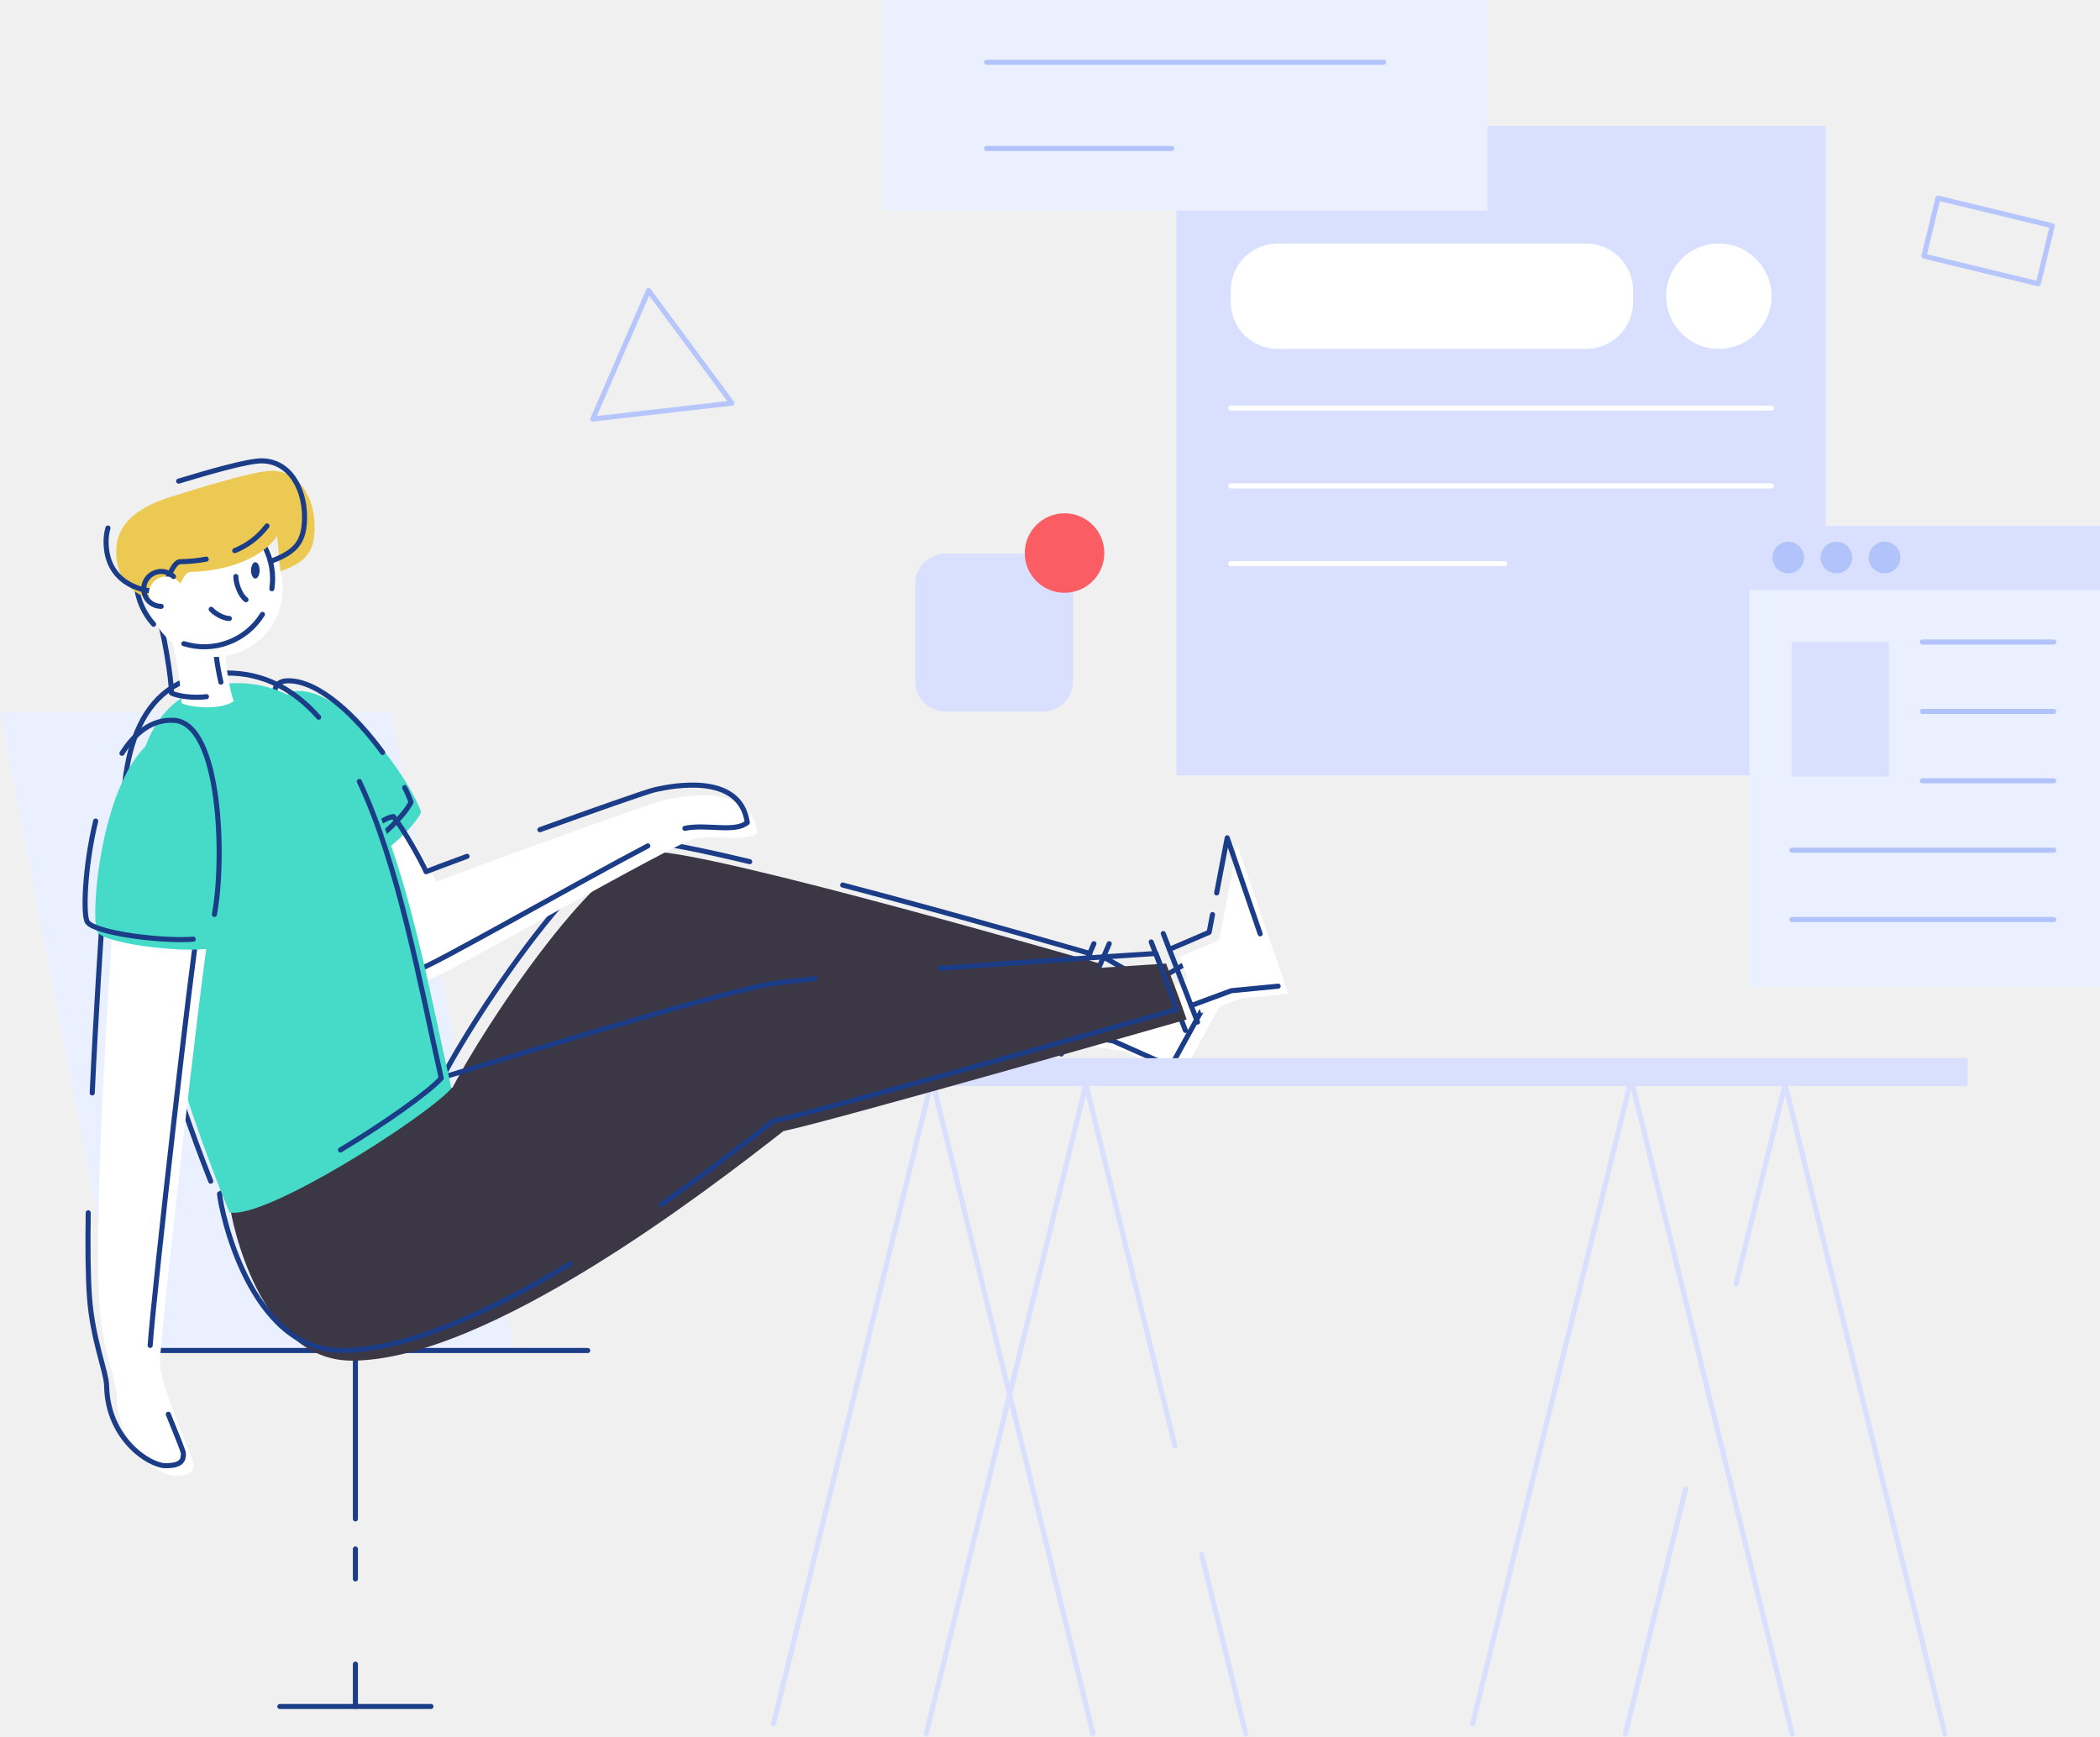
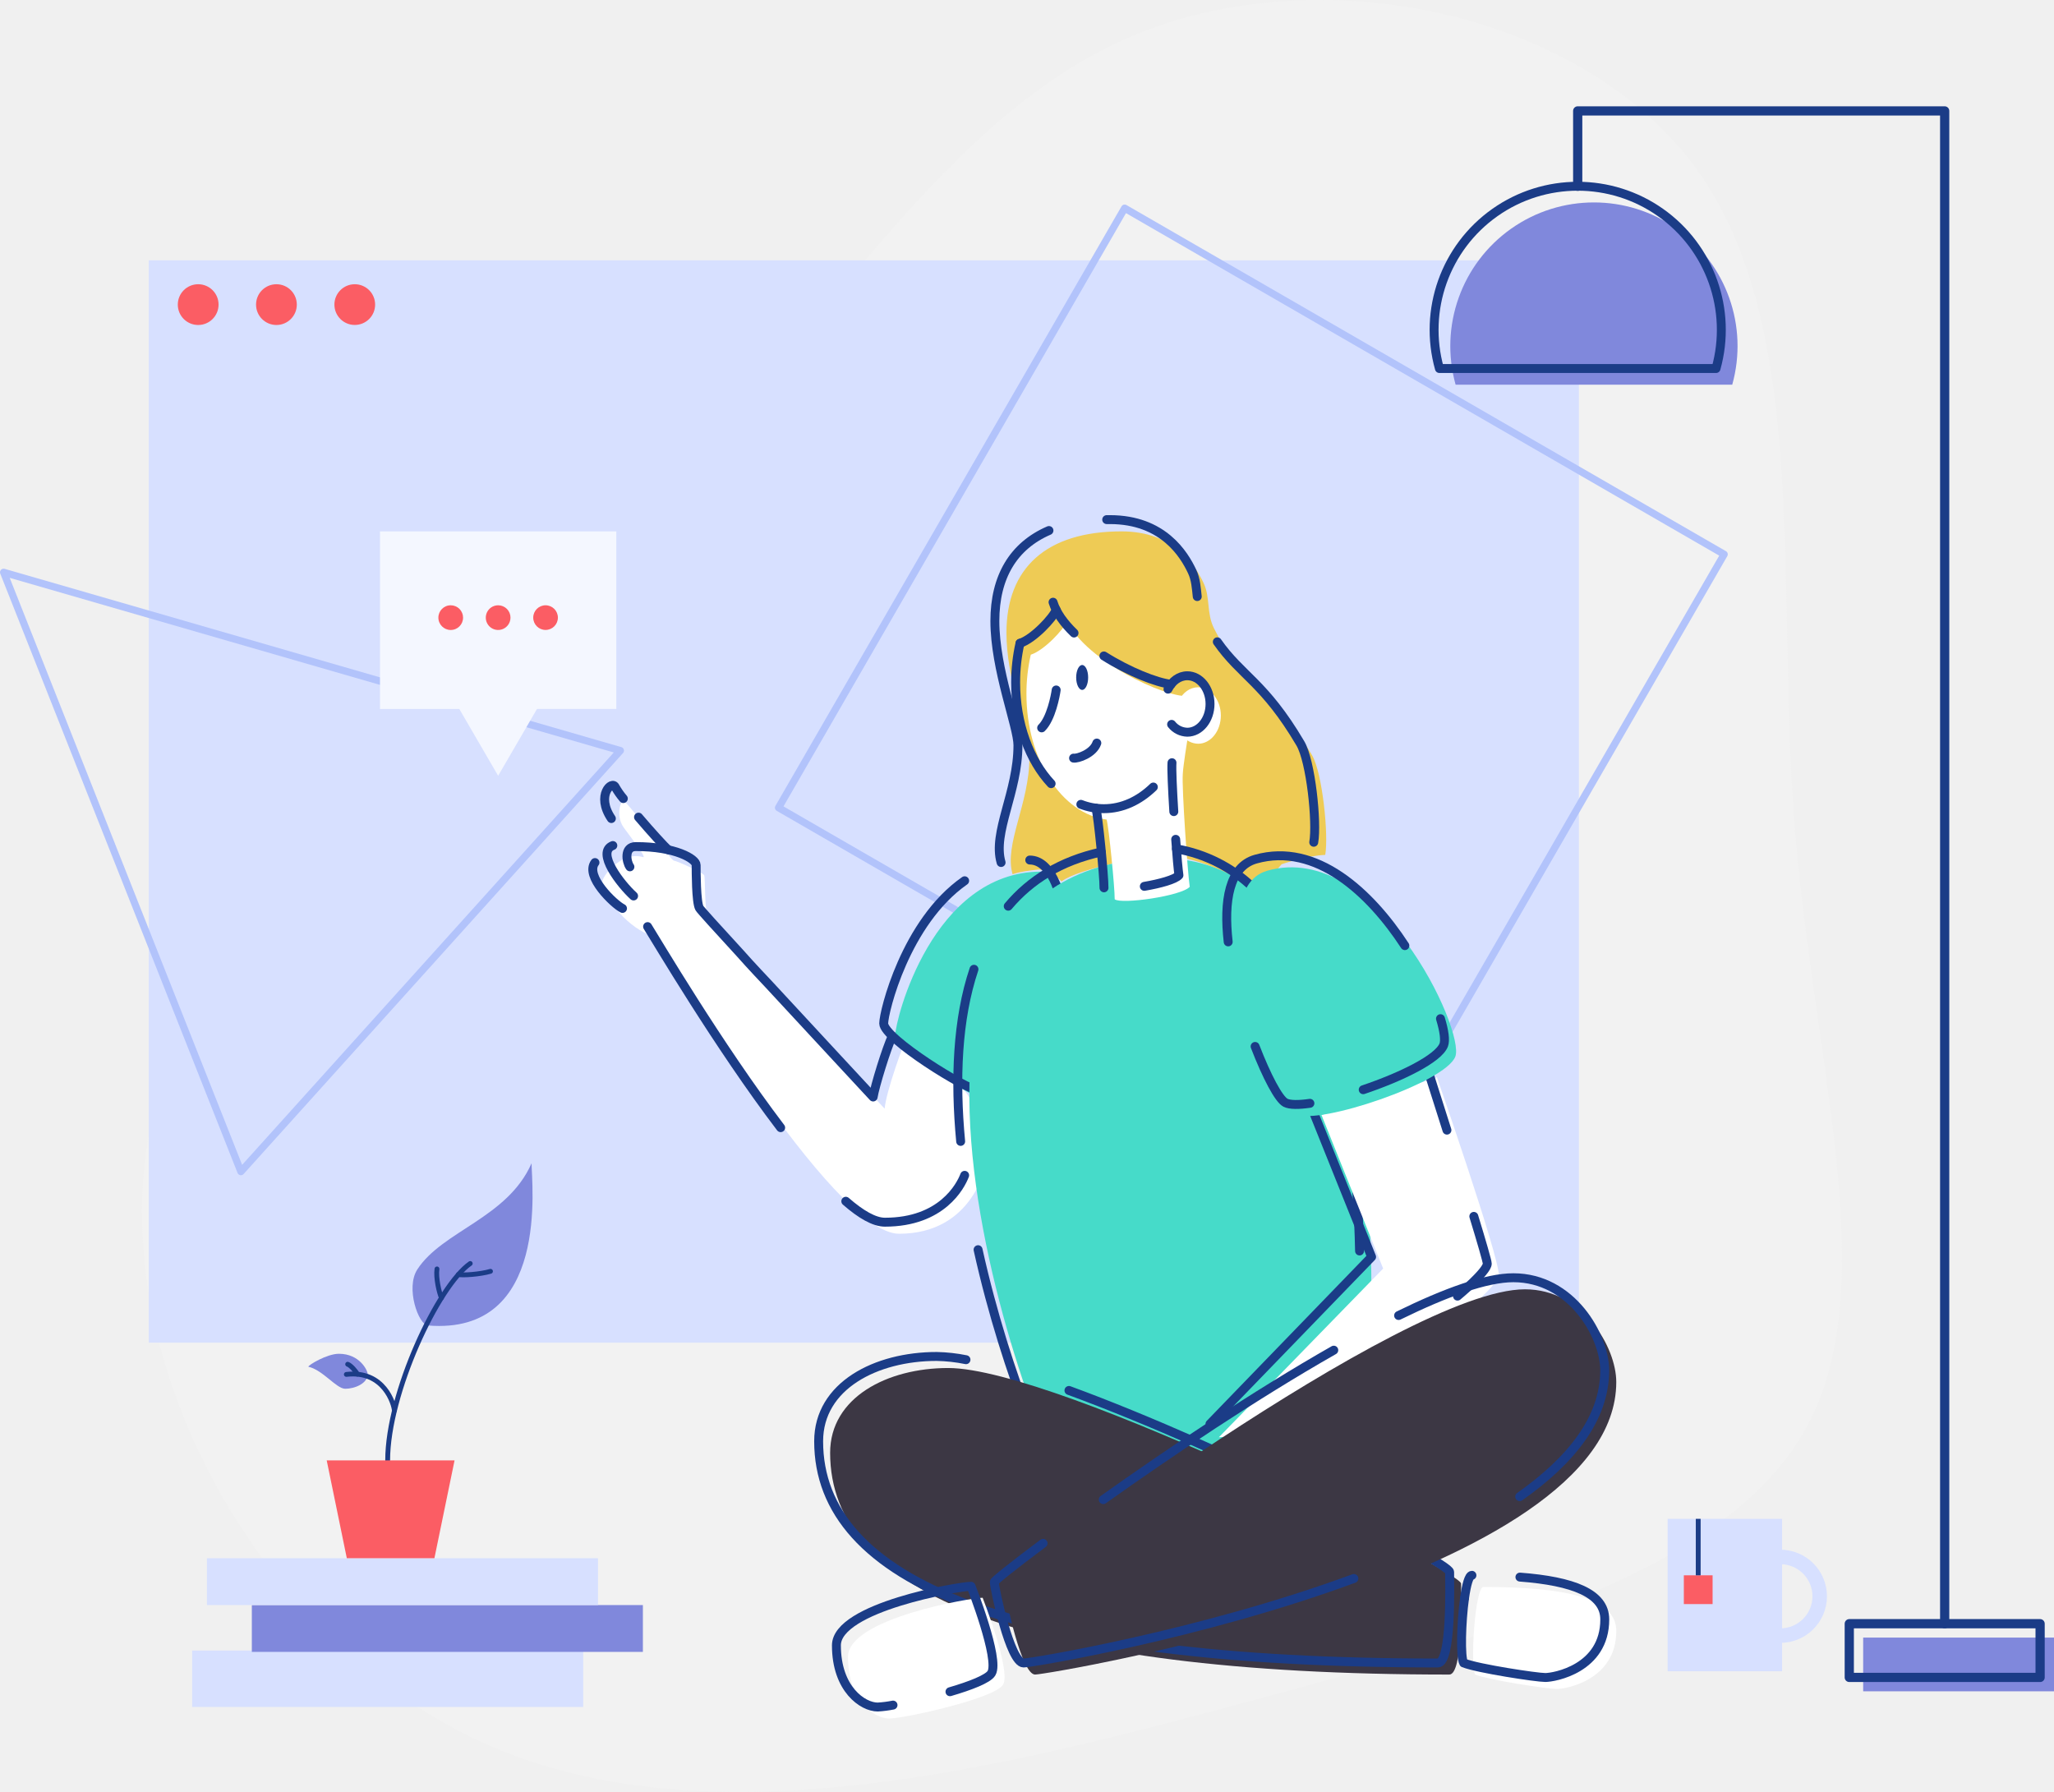
- <svg xmlns="http://www.w3.org/2000/svg" viewBox="0 0 828.05 684.69">
+ <svg xmlns="http://www.w3.org/2000/svg" viewBox="0 0 989.58 863.28">
  <defs>
-     <style>.cls-1{fill:#f0f0f0;}.cls-2{fill:#fff;}.cls-3{fill:#eaf0ff;}.cls-10,.cls-4,.cls-6,.cls-7,.cls-9{fill:none;stroke-linecap:round;stroke-linejoin:round;stroke-width:2px;}.cls-4{stroke:#1b3c87;}.cls-5{fill:#d8dfff;}.cls-6{stroke:#d8dfff;}.cls-7{stroke:#fff;}.cls-8{fill:#fa5d63;}.cls-9{stroke:#b2c3fb;}.cls-10{stroke:#b6c6fc;}.cls-11{fill:#3b3744;}.cls-12{fill:#46dbc9;}.cls-13{fill:#ecc953;}.cls-14{fill:#1b3c87;}.cls-15{fill:#b2c3fb;}</style>
+     <style>.cls-1{fill:#f2f2f2;}.cls-2,.cls-4{fill:#d7e0ff;}.cls-3{fill:#fb5d64;}.cls-14,.cls-15,.cls-4,.cls-9{stroke:#1b3c87;}.cls-4,.cls-5{stroke-miterlimit:10;}.cls-15,.cls-4{stroke-width:2.33px;}.cls-14,.cls-15,.cls-5,.cls-6,.cls-9{fill:none;}.cls-5{stroke:#d7e0ff;stroke-width:6.99px;}.cls-6{stroke:#b2c3fb;stroke-width:3.49px;}.cls-14,.cls-15,.cls-6,.cls-9{stroke-linecap:round;stroke-linejoin:round;}.cls-7{fill:#8088dc;}.cls-8{fill:#fff;}.cls-9{stroke-width:4.3px;}.cls-10{fill:#eecb55;}.cls-11{fill:#46dbc9;}.cls-12{fill:#1b3c87;}.cls-13{fill:#3c3744;}.cls-14{stroke-width:4.44px;}.cls-16{fill:#f4f7ff;}</style>
  </defs>
  <g id="Layer_2" data-name="Layer 2">
-     <g id="vector">
-       <path class="cls-1" d="M474.51,571.6c-79.18,4.15-154,30.44-221.67,11.94s-127.93-82-139.35-152.5c-11.43-70.29,25.78-147.55,74-199.83,48-52.29,107.1-79.59,164.23-100.32S464,95.9,535.39,92.26s158.87,3.54,187.19,49.25-2.43,129.64-12.64,213.07.2,166.05-36.41,198.42S553.7,567.46,474.51,571.6Z" />
-       <path class="cls-2" d="M423.47,411.4c5.26.77,19.43,3.07,19.43,3.07l22.75,10.14,30.25-55-38,22.41-18.82-10.65" />
-       <polygon class="cls-3" points="202.6 532.55 48.53 532.55 0 280.58 154.07 280.58 202.6 532.55" />
-       <path class="cls-4" d="M332.28,349c47.26,12.39,97.47,27,97.47,27-3.28,7.08-14.55,33.26-14.55,33.26L170.78,433.08c3.82-13.46,58.92-101.2,82.93-101.2,6.48,0,22.29,3.21,41.91,7.91" />
-       <line class="cls-4" x1="453.93" y1="371.44" x2="467.43" y2="406.34" />
-       <line class="cls-4" x1="431.33" y1="372.14" x2="412.44" y2="415.63" />
-       <line class="cls-4" x1="437.38" y1="372.14" x2="418.49" y2="415.63" />
-       <line class="cls-4" x1="458.69" y1="368.14" x2="472.19" y2="403.04" />
-       <path class="cls-4" d="M419.47,407.4c5.26.77,19.43,3.07,19.43,3.07l22.75,10.14,30.25-55-38,22.41-18.82-10.65" />
-       <rect class="cls-5" x="279.14" y="417.28" width="496.73" height="10.98" />
-       <line class="cls-6" x1="305.01" y1="679.69" x2="366.86" y2="428.26" />
-       <line class="cls-6" x1="365.22" y1="683.69" x2="427.93" y2="428.77" />
-       <line class="cls-6" x1="463.27" y1="570.14" x2="428.5" y2="428.77" />
-       <line class="cls-6" x1="491.21" y1="683.69" x2="473.84" y2="613.1" />
-       <line class="cls-6" x1="431" y1="683.69" x2="368.29" y2="428.77" />
-       <line class="cls-6" x1="580.69" y1="679.69" x2="642.54" y2="428.26" />
-       <line class="cls-6" x1="684.54" y1="506.29" x2="703.62" y2="428.77" />
-       <line class="cls-6" x1="640.9" y1="683.69" x2="664.65" y2="587.16" />
-       <line class="cls-6" x1="766.89" y1="683.69" x2="704.18" y2="428.77" />
-       <line class="cls-6" x1="706.68" y1="683.69" x2="643.97" y2="428.77" />
-       <line class="cls-4" x1="48.53" y1="532.55" x2="231.75" y2="532.55" />
-       <line class="cls-4" x1="140.14" y1="656.23" x2="140.14" y2="672.93" />
-       <line class="cls-4" x1="140.14" y1="610.82" x2="140.14" y2="622.62" />
-       <line class="cls-4" x1="140.14" y1="532.55" x2="140.14" y2="598.95" />
-       <line class="cls-4" x1="110.35" y1="672.93" x2="169.93" y2="672.93" />
-       <rect class="cls-5" x="463.89" y="49.73" width="256.02" height="256.02" />
-       <rect class="cls-2" x="485.28" y="96.04" width="158.66" height="41.54" rx="18.52" />
-       <circle class="cls-2" cx="677.75" cy="116.8" r="20.77" />
-       <line class="cls-7" x1="485.28" y1="160.91" x2="698.52" y2="160.91" />
-       <line class="cls-7" x1="485.28" y1="191.59" x2="698.52" y2="191.59" />
-       <line class="cls-7" x1="485.28" y1="222.27" x2="593.32" y2="222.27" />
-       <rect class="cls-5" x="360.89" y="218.34" width="62.24" height="62.24" rx="12" />
-       <circle class="cls-8" cx="419.76" cy="218.08" r="15.68" />
-       <rect class="cls-3" x="348.09" width="238.43" height="83.11" />
-       <line class="cls-9" x1="389.04" y1="24.55" x2="545.57" y2="24.55" />
-       <line class="cls-9" x1="389.04" y1="58.56" x2="462.06" y2="58.56" />
-       <polygon class="cls-10" points="255.74 114.58 233.74 165.24 288.61 158.97 255.74 114.58" />
-       <rect class="cls-10" x="772.15" y="71.81" width="23.52" height="46.38" transform="translate(507.27 834.6) rotate(-76.4)" />
-       <path class="cls-11" d="M90.57,474.83c.61,6.81,12,61.72,48.11,61.72,53.68,0,141.09-67.76,170.23-90.52,18.62-3.79,159-44,159-44-2.59-7.76-8.11-22.07-8.11-22.07s-128.69,8.15-151.5,11.95-129.66,37-134.84,38.49S90.57,474.83,90.57,474.83Z" />
-       <path class="cls-11" d="M174.78,437.08c3.82-13.46,58.92-101.2,82.93-101.2s176,44.11,176,44.11c-3.28,7.08-14.55,33.26-14.55,33.26Z" />
-       <path class="cls-4" d="M321.47,385.93c-7.66.74-13.68,1.43-17.19,2-22.8,3.8-129.66,37-134.84,38.49s-82.87,44.4-82.87,44.4c.61,6.81,12,61.72,48.11,61.72,25.7,0,59.13-15.53,90.2-34.22" />
-       <path class="cls-4" d="M260.68,475c18.85-13.17,34.67-25.48,44.23-32.94,18.62-3.79,159-44,159-44-2.59-7.76-8.11-22.07-8.11-22.07s-44,2.79-85.08,5.86" />
-       <path class="cls-2" d="M159.14,326c4.29,5.4,11.27,17.94,12.86,21.75,8.25-3.34,84-31,90.47-32.38s33.33-6.83,36.19,13c-4.92,4.13-16.19.47-24.6,2.3S175,385.07,168.64,386.48s-42.67-10-42.67-10S143,328.68,159.14,326Z" />
-       <path class="cls-12" d="M117.68,272.45c19.09,0,43.81,34.39,48.39,47.86-2.62,5.49-12.69,14.78-15.7,15.56S95.71,272.45,117.68,272.45Z" />
-       <path class="cls-4" d="M159.56,310.58a45.35,45.35,0,0,1,2.51,5.73c-2.62,5.49-12.69,14.78-15.7,15.56s-54.66-63.42-32.69-63.42c12.37,0,27.11,14.44,37.19,28.27" />
-       <path class="cls-4" d="M255.44,333.57c-28.12,14.73-85.8,47.8-90.8,48.91-6.32,1.4-42.67-10-42.67-10s17-47.78,33.17-50.48c4.29,5.4,11.27,17.94,12.86,21.75,2-.82,8.08-3.09,16.17-6.07" />
-       <path class="cls-4" d="M212.88,327.19c21.12-7.63,42.29-15.12,45.59-15.84,6.51-1.43,33.33-6.83,36.19,13-4.92,4.13-16.19.47-24.6,2.3" />
-       <path class="cls-12" d="M120,278c34,24.55,45.7,96.6,58,151.19-10.33,11.59-73.71,52-87.56,48.89-30.83-75-68.51-208.69,3.09-208.69A44.23,44.23,0,0,1,120,278" />
-       <path class="cls-4" d="M83.09,465.78C53,389.67,20.49,265.39,89.52,265.39c14.68,0,26.46,6.55,36.13,17.43" />
-       <path class="cls-4" d="M141.68,308.15c15.58,33,23.8,79.21,32.31,117-4.92,5.51-21.85,17.55-39.74,28.32" />
-       <path class="cls-2" d="M44.19,368.29c-.49,7.23-7.55,110.79-4.91,147.15,1.24,17.11,6.66,29.33,6.77,35.18.42,20.8,16.86,31.36,23.2,31.36s7.07-2.17,7.07-4.71S63.09,547.18,63.09,537,80,379.14,81.94,370.44,44.19,368.29,44.19,368.29Z" />
-       <path class="cls-4" d="M59.21,530.55c1.51-21.93,16.84-155.84,18.73-164.11,2-8.7-37.75-2.15-37.75-2.15-.26,3.77-2.3,33.73-3.82,66.7" />
-       <path class="cls-4" d="M34.79,478.24c-.21,13.25-.11,24.95.49,33.2,1.24,17.11,6.66,29.33,6.77,35.18.42,20.8,16.86,31.36,23.2,31.36s7.07-2.17,7.07-4.71c0-1.18-2.88-7.81-5.95-15.57" />
-       <path class="cls-12" d="M72.54,288c22.89,1.19,19.89,82.44,12.49,85.43s-42.83-.7-46.53-5.81S41.08,286.4,72.54,288Z" />
-       <path class="cls-2" d="M65.93,244.9c2.58,7.8,5.73,26.63,5.66,32.36,4.08,2,15.89,2.72,20.55-.79-1.86-5.08-3.72-17.18-3.58-25.05S65.93,244.9,65.93,244.9Z" />
-       <path class="cls-4" d="M87.11,269a97.09,97.09,0,0,1-2.55-21.56c.14-7.88-22.63-6.52-22.63-6.52,2.58,7.8,5.73,26.63,5.66,32.36,2.68,1.32,8.69,2.08,13.82,1.45" />
-       <circle class="cls-2" cx="84.56" cy="232.15" r="26.92" />
-       <path class="cls-4" d="M103.49,242.27a27,27,0,0,1-31,11.55" />
-       <path class="cls-4" d="M60.56,246.17a26.92,26.92,0,1,1,46.93-18,27.79,27.79,0,0,1-.3,4" />
-       <path class="cls-13" d="M109.28,211.4c-9.26,13-29.86,14.12-34,14.12S70.16,237.1,64.83,237.1s-19-3.48-19-19.45c0-11.81,9.26-17.94,22.34-22,10.28-3.19,32.18-10,38.89-10,11.23,0,17,11.11,17,22,0,9.37-2.76,13.81-13.48,17.67" />
-       <path class="cls-4" d="M70.44,189.73c11.16-3.4,27.09-8,32.64-8,11.23,0,17,11.11,17,22,0,9.37-2.76,13.81-13.48,17.67" />
-       <path class="cls-4" d="M81.32,220.49a59,59,0,0,1-10.07,1c-4.17,0-5.09,11.58-10.42,11.58s-19-3.48-19-19.45a19.26,19.26,0,0,1,.73-5.4" />
-       <path class="cls-4" d="M105.28,207.4a29.94,29.94,0,0,1-12.72,9.74" />
-       <circle class="cls-2" cx="65.55" cy="234.23" r="6.89" />
-       <path class="cls-4" d="M63.55,239.12a6.89,6.89,0,1,1,4.86-11.78" />
-       <path class="cls-4" d="M76.2,370.35c-12.22,1-38.54-2.35-41.7-6.71-1.77-2.45-1.26-21.19,3.22-39.87" />
-       <path class="cls-4" d="M48.1,297.05c5.14-8.12,11.85-13.47,20.44-13,18.6,1,20.11,54.78,16,76.54" />
-       <polyline class="cls-2" points="473.68 399.55 489.53 393.67 507.99 391.89 487.9 333.38 480.77 370.65 465.1 377.37" />
-       <polyline class="cls-4" points="478.11 360.66 476.77 367.65 461.1 374.37" />
-       <polyline class="cls-4" points="496.9 368.25 483.9 330.38 479.74 352.11" />
-       <polyline class="cls-4" points="469.68 396.55 485.53 390.67 503.99 388.89" />
-       <path class="cls-4" d="M93,227.34c0,2.63,1.59,7.38,4,9.15" />
-       <ellipse class="cls-14" cx="100.68" cy="224.92" rx="1.69" ry="3.23" />
-       <path class="cls-4" d="M83.27,240.27c1.26,1.52,4.74,3.62,7.16,3.62" />
-       <rect class="cls-3" x="689.8" y="207.44" width="138.25" height="181.81" />
-       <rect class="cls-5" x="689.8" y="207.44" width="138.25" height="25.18" />
-       <circle class="cls-15" cx="705.14" cy="219.85" r="6.23" />
-       <circle class="cls-15" cx="724.11" cy="219.85" r="6.23" />
-       <circle class="cls-15" cx="743.09" cy="219.85" r="6.23" />
-       <rect class="cls-5" x="706.56" y="253.17" width="38.2" height="53" />
-       <line class="cls-9" x1="758.01" y1="253.17" x2="809.81" y2="253.17" />
-       <line class="cls-9" x1="706.56" y1="335.25" x2="809.81" y2="335.25" />
-       <line class="cls-9" x1="706.56" y1="362.61" x2="809.81" y2="362.61" />
-       <line class="cls-9" x1="758.01" y1="280.53" x2="809.81" y2="280.53" />
-       <line class="cls-9" x1="758.01" y1="307.89" x2="809.81" y2="307.89" />
+     <g id="Layer_1-2" data-name="Layer 1">
+       <path class="cls-1" d="M864.5,396.21c8.9,115.13,42.83,221.53,6.53,290.09s-143.1,99.31-267.18,132.82c-124.36,33.54-266,69.55-373.77,19.25-107.79-50.59-181.37-187.54-157-298.48C97.56,428.78,220.19,344.08,309.84,250.46c89.49-93.74,146.21-196,237-233.67,91-37.57,216.22-10.45,270.77,65,54.26,75.52,38.13,199.38,46.86,314.39" />
+       <rect class="cls-2" x="803.43" y="731.72" width="55.15" height="73.41" />
+       <rect class="cls-2" x="71.68" y="125.41" width="689.01" height="521.42" />
+       <path class="cls-3" d="M105.3,146.74a9.82,9.82,0,1,1-9.81-9.81,9.81,9.81,0,0,1,9.81,9.81" />
+       <path class="cls-3" d="M143,146.74a9.82,9.82,0,1,1-9.82-9.81,9.82,9.82,0,0,1,9.82,9.81" />
+       <path class="cls-3" d="M180.73,146.74a9.81,9.81,0,1,1-9.81-9.81,9.81,9.81,0,0,1,9.81,9.81" />
+       <rect class="cls-3" x="811.24" y="758.92" width="13.86" height="13.86" />
+       <path class="cls-4" d="M818.17,758.92v-27.2" />
+       <circle class="cls-5" cx="857.76" cy="769.02" r="18.94" />
+       <rect class="cls-6" x="436.12" y="161.32" width="333.51" height="333.51" transform="translate(17.32 686.15) rotate(-60)" />
+       <path class="cls-7" d="M177.14,662c0-1.82-3.91-9.81-13.86-9.81-5.79,0-14.73,5.47-14.73,6.24,7,1.54,13.48,10.62,17.8,10.62,4.5,0,10.79-2.54,10.79-7.05" />
+       <rect class="cls-7" x="897.64" y="788.92" width="91.94" height="25.88" />
+       <path class="cls-7" d="M834.56,185.34a69.19,69.19,0,1,0-133.27,0Z" />
+       <path class="cls-8" d="M476.12,553.45c0,9-7.84,40.92-43,40.92-31.93,0-113.07-137.45-115.6-142.73-8.45-.84-23.12-11.73-27.31-26.57-.64-2.27,9-15.28,19.53-12.16,2.47.74-8.14-12.48-9.59-14.76-3.31-5.19-1.34-12.27.29-12.27s22.69,28.64,24.26,28.76,13.92,5.79,14.56,7-.08,18.39,2.32,21.62,84.62,90.84,84.62,90.84c.75-8.4,9.16-31.47,10.51-33.87s39.37,26.82,39.37,53.26" />
+       <path class="cls-9" d="M303.48,417.6c-1.75-2.4-2.9-9.73,2.76-9.75,19.18-.05,29.15,5.94,29.15,8.9s0,18,1.58,20.73c.5.87,8.64,9.84,19.66,21.83,5,5.69,13.23,14.35,13.23,14.35,22.42,24.27,48.46,52.25,50.81,54.82.79-5.13,6.51-23.69,9.23-29.37" />
+       <path class="cls-9" d="M376.11,543.26C346.23,504,316,452.73,312,446.4" />
+       <path class="cls-9" d="M464.75,566.22c-1.95,5.15-11,22.58-38.42,22.58-5.12,0-11.59-3.77-18.84-10.09" />
+       <path class="cls-10" d="M495.59,360.85c-2-11.47-10.71-35.25-10.71-56,0-31.21,19.25-48.86,55.49-48.86,25.55,0,35.67,16.73,39.55,25,3.24,6.91,1.31,14.49,4.94,21.67,14.42,28.59,26.25,25.66,47.23,61.12,5.07,8.57,8.06,38.62,6.39,48.07-9,.38-21,4.5-21,4.5a24.58,24.58,0,0,0-6.82,17.18c-4.19-3.45-26.15-21.21-51.48-21.21-6.82,0-39.3,5.93-47.77,12.33-1.48-2.05-8.39-5.76-11.1-5.76-4.77.58-8.73,1-12.47,2.29-4.23-14.48,8.13-33.9,8.13-56.49a22.61,22.61,0,0,0-.42-3.85" />
+       <path class="cls-11" d="M501.71,419.9c-52.57,0-70.39,71.52-70.39,78.74S471.7,531,477.34,531s39.48-83.32,39.48-88.73-4.74-22.34-15.11-22.34" />
+       <path class="cls-9" d="M464.75,424.31c-28.54,19.94-39,63.22-39,68.75,0,7.22,40.38,32.34,46,32.34s39.48-83.32,39.48-88.74-4.73-22.33-15.11-22.33" />
+       <path class="cls-11" d="M553.55,413.62c128.05-8.43,110.09,265,100.25,275.77s-120.72,43.19-134,36.24-130.2-301.22,33.74-312" />
+       <path class="cls-8" d="M572.09,356.24S570,369,569.84,373c-.5,6.69,2.33,47.29,3.35,54.23-4,4.45-32.91,8.54-36.15,6,.05-5.58-2.79-34.39-3.88-38.39-21.66-2.8-38.64-28.84-38.64-60.55a84.74,84.74,0,0,1,2.09-18.88c6.52-2.1,16-12.35,17.44-16.1l-1.5-3.69c6.13,19.79,43.23,38,56.86,39.58l-1.48,2.34c1.93-3.87,5.37-6.44,9.31-6.44,6,0,10.94,6.08,10.94,13.6s-4.9,13.6-10.94,13.6a9.9,9.9,0,0,1-7.57-3.78" />
+       <path class="cls-9" d="M506.41,377.53c-10.37-11.09-17.09-28.8-17.09-48.75a84.81,84.81,0,0,1,2.09-18.88" />
+       <path class="cls-9" d="M555.66,379.15c-6.8,6.59-15,10.44-23.83,10.44a30.61,30.61,0,0,1-11.1-2.1" />
+       <path class="cls-9" d="M562.72,332c1.93-3.87,5.38-6.45,9.31-6.45,6.05,0,10.94,6.09,10.94,13.6s-4.89,13.6-10.94,13.6a9.92,9.92,0,0,1-7.57-3.78" />
+       <path class="cls-9" d="M531.83,316c12.06,7.61,25.34,12.85,32.37,13.66" />
+       <path class="cls-9" d="M507.34,290.12c1.6,5.14,5.28,10.18,10.11,14.84" />
+       <path class="cls-9" d="M508.85,293.81c-1.42,3.74-10.92,14-17.44,16.09" />
+       <path class="cls-9" d="M586.48,309.2c11.52,16.5,22.62,19.49,40,48.92,5.07,8.57,8.13,38.21,6.46,47.65" />
+       <path class="cls-9" d="M533.19,250.33h1.6c25.55,0,35.68,16.74,39.56,25,1.82,3.87,2,8,2.46,12.07" />
+       <path class="cls-9" d="M482.31,415.52c-4.24-14.48,8.12-33.9,8.12-56.49,0-9-11.12-36.37-11.12-59.85,0-21.25,8.92-36.21,26.06-43.6" />
+       <path class="cls-9" d="M565.52,391c-.66-10.62-1.11-20.54-.88-23.56" />
+       <path class="cls-9" d="M551.31,427c7.56-1.29,14.82-3.28,16.68-5.35-.37-2.49-1-9.29-1.56-17.3" />
+       <path class="cls-9" d="M528,389.34c1.09,4,3.94,32.8,3.88,38.38" />
+       <path class="cls-9" d="M485.75,436.57c10.62-12.63,25.23-21.83,44.82-26.12" />
+       <path class="cls-9" d="M462.83,549.88c-2.81-29.8-1.66-58.9,6.41-82.93" />
+       <path class="cls-9" d="M654.53,639.16c-1.19,24.81-4,42.11-6.31,44.65-9.84,10.75-120.72,43.19-134,36.24-5.56-2.91-29.3-56.22-43-118" />
+       <path class="cls-9" d="M636.79,483.41c12.74,37,17.45,81.53,18.22,119.26" />
+       <path class="cls-9" d="M566.78,408.94a70.82,70.82,0,0,1,36.94,18.68" />
+       <path class="cls-12" d="M524.25,326.37c0,3.33-1.29,6-2.88,6s-2.89-2.7-2.89-6,1.29-6,2.89-6,2.88,2.7,2.88,6" />
+       <path class="cls-9" d="M508.85,332.4c-.36,2.71-2.45,13.81-7,18.26" />
+       <path class="cls-9" d="M517.22,365.23c1.87.33,9.45-2.15,11.21-7.26" />
+       <path class="cls-8" d="M692.29,519s29.83,85.78,29.83,95.38-89.29,74.24-89.29,74.24l-45.61,3.81,79.16-81.29-29.71-74Z" />
+       <path class="cls-9" d="M631.09,531.53c1.71,4.31,29.72,74,29.72,74L582.94,686" />
+       <path class="cls-9" d="M710.06,586c3.78,12.38,6.48,21.64,6.48,22.78,0,3.8-14.35,15.64-14.35,15.64" />
+       <path class="cls-9" d="M686.72,511.71s4.71,14.74,10.39,32.74" />
+       <path class="cls-11" d="M610.56,419.47c52.66-14.89,95.43,76.9,90.59,89.54s-65.94,33.07-76.27,27.8-48.6-107.65-14.32-117.34" />
+       <path class="cls-9" d="M631.09,531.53c-5.44.79-9.67.78-11.78-.29-3.19-1.63-9-12.53-14.62-27.11" />
+       <path class="cls-9" d="M694,490.75c1.81,5.95,2.4,10.5,1.56,12.68-2.55,6.65-20.68,15.46-38.79,21.55" />
+       <path class="cls-9" d="M591.72,453.76c-2.23-19.64.44-36.24,13.26-39.87,29.09-8.22,55.17,16.11,71.86,41.67" />
+       <path class="cls-13" d="M456.82,659.05c52.88,0,247.11,97.76,247.11,103.86s1.06,43.82-5.68,43.82c-206,0-298.31-39.6-298.31-106.81,0-26.75,27.59-40.87,56.88-40.87" />
+       <path class="cls-8" d="M714.73,764.5c-4.12,0-6.49,38-4,42.23,7.12,2.77,35.16,6.95,39.35,6.95s28.62-4.18,28.62-28c0-15.91-24.65-21.14-64-21.14" />
+       <path class="cls-9" d="M515,669.86c76.76,28.11,183.41,82.95,183.41,87.48,0,6.11,1,43.82-5.69,43.82-206,0-298.31-39.61-298.31-106.81,0-26.75,27.6-40.87,56.88-40.87a79,79,0,0,1,14.1,1.56" />
+       <path class="cls-9" d="M709.15,758.92c-1.44,0-2.67,4.68-3.55,10.92" />
+       <path class="cls-9" d="M705.6,769.84c-1.63,11.58-2.06,28.57-.43,31.31,7.12,2.76,35.16,7,39.35,7s28.63-4.19,28.63-28c0-12.51-15.24-18.42-40.88-20.37" />
+       <path class="cls-9" d="M300.31,384.72a36.9,36.9,0,0,1-3.84-5.47c-1.47-3.59-9.58,3.8-1.93,15.09" />
+       <path class="cls-9" d="M322,409.42c-1.85-1.51-8.37-8.72-14.37-15.76" />
+       <path class="cls-9" d="M295.25,407.34c-8.32,3.18,3.86,18.73,10,24.3" />
+       <path class="cls-9" d="M286.65,415.54c-5,6.55,9.16,20.08,13.26,22.1" />
+       <path class="cls-13" d="M734.69,621.13c28,0,44,28,44,44.66,0,95-273.45,140.94-280,140.94s-14.11-36.23-14.11-39S675.92,621.13,734.69,621.13" />
+       <path class="cls-9" d="M531.53,722.45c31.65-22.51,73.07-50.39,111.06-72" />
+       <path class="cls-9" d="M652.27,760.45c-74.14,27.31-155.58,40.71-159.1,40.71-6.54,0-14.12-36.23-14.12-39,0-.59,8.92-7.77,23.5-18.65" />
+       <path class="cls-9" d="M673.82,633.76c22.61-11.09,42.23-18.2,55.3-18.2,28,0,44,28,44,44.66,0,23.17-16.26,43.42-40.95,60.8" />
+       <path class="cls-8" d="M473.42,769.73c-5.65,0-64.88,10-64.88,28.46,0,21.14,12.77,29.72,19.89,29.72s50.85-9.62,54.83-16.32-9.84-41.86-9.84-41.86" />
+       <path class="cls-9" d="M457.68,815c9.88-2.89,18.35-6.17,20-8.94,4-6.7-9.83-41.86-9.83-41.86-5.65,0-64.88,10.05-64.88,28.46,0,21.14,12.77,29.72,19.88,29.72a53.08,53.08,0,0,0,7.39-.94" />
+       <path class="cls-9" d="M826.75,177.54a69.19,69.19,0,1,0-133.27,0Z" />
+       <rect class="cls-14" x="890.95" y="782.23" width="91.94" height="25.88" />
+       <path class="cls-14" d="M936.91,782.23V53.43H760.11V89.74" />
+       <rect class="cls-2" x="92.57" y="795.17" width="188.4" height="27.17" />
+       <rect class="cls-7" x="121.33" y="773.25" width="188.4" height="22.56" />
+       <rect class="cls-2" x="99.7" y="750.69" width="188.4" height="22.56" />
+       <path class="cls-7" d="M206.17,638.58c-4.57-.37-10.87-18.12-5.12-27,12.09-18.67,43.44-24.74,55.05-51.17-.09,9.09,9.15,83-49.93,78.15" />
+       <path class="cls-15" d="M186.77,703.55c0-32.44,24.33-84.14,39.78-94.85" />
+       <path class="cls-15" d="M212.69,625.24c-1.08-2.3-2.81-9.73-2.16-13.93" />
+       <path class="cls-15" d="M220.83,614c1.92.51,10.59-.08,15.48-1.54" />
+       <path class="cls-15" d="M190,679.62c-.14-3.09-4.91-19.63-23.14-17.49" />
+       <path class="cls-15" d="M172.15,662c-.65-1.43-3.28-4.34-4.65-4.77" />
+       <path class="cls-3" d="M209.29,750.69,219,703.55h-61.6l9.69,47.14Z" />
+       <path class="cls-6" d="M1.75,275.72,116.07,564.43l182.8-202.82Z" />
+       <path class="cls-16" d="M183.07,256v85.54h38.21L240,373.74l18.72-32.21h38.21V256Z" />
+       <path class="cls-3" d="M223.1,297.54a5.95,5.95,0,1,1-5.95-5.94,5.94,5.94,0,0,1,5.95,5.94" />
+       <path class="cls-3" d="M245.94,297.54A5.95,5.95,0,1,1,240,291.6a5.94,5.94,0,0,1,5.95,5.94" />
+       <path class="cls-3" d="M268.78,297.54a5.94,5.94,0,1,1-5.94-5.94,5.94,5.94,0,0,1,5.94,5.94" />
    </g>
  </g>
</svg>
